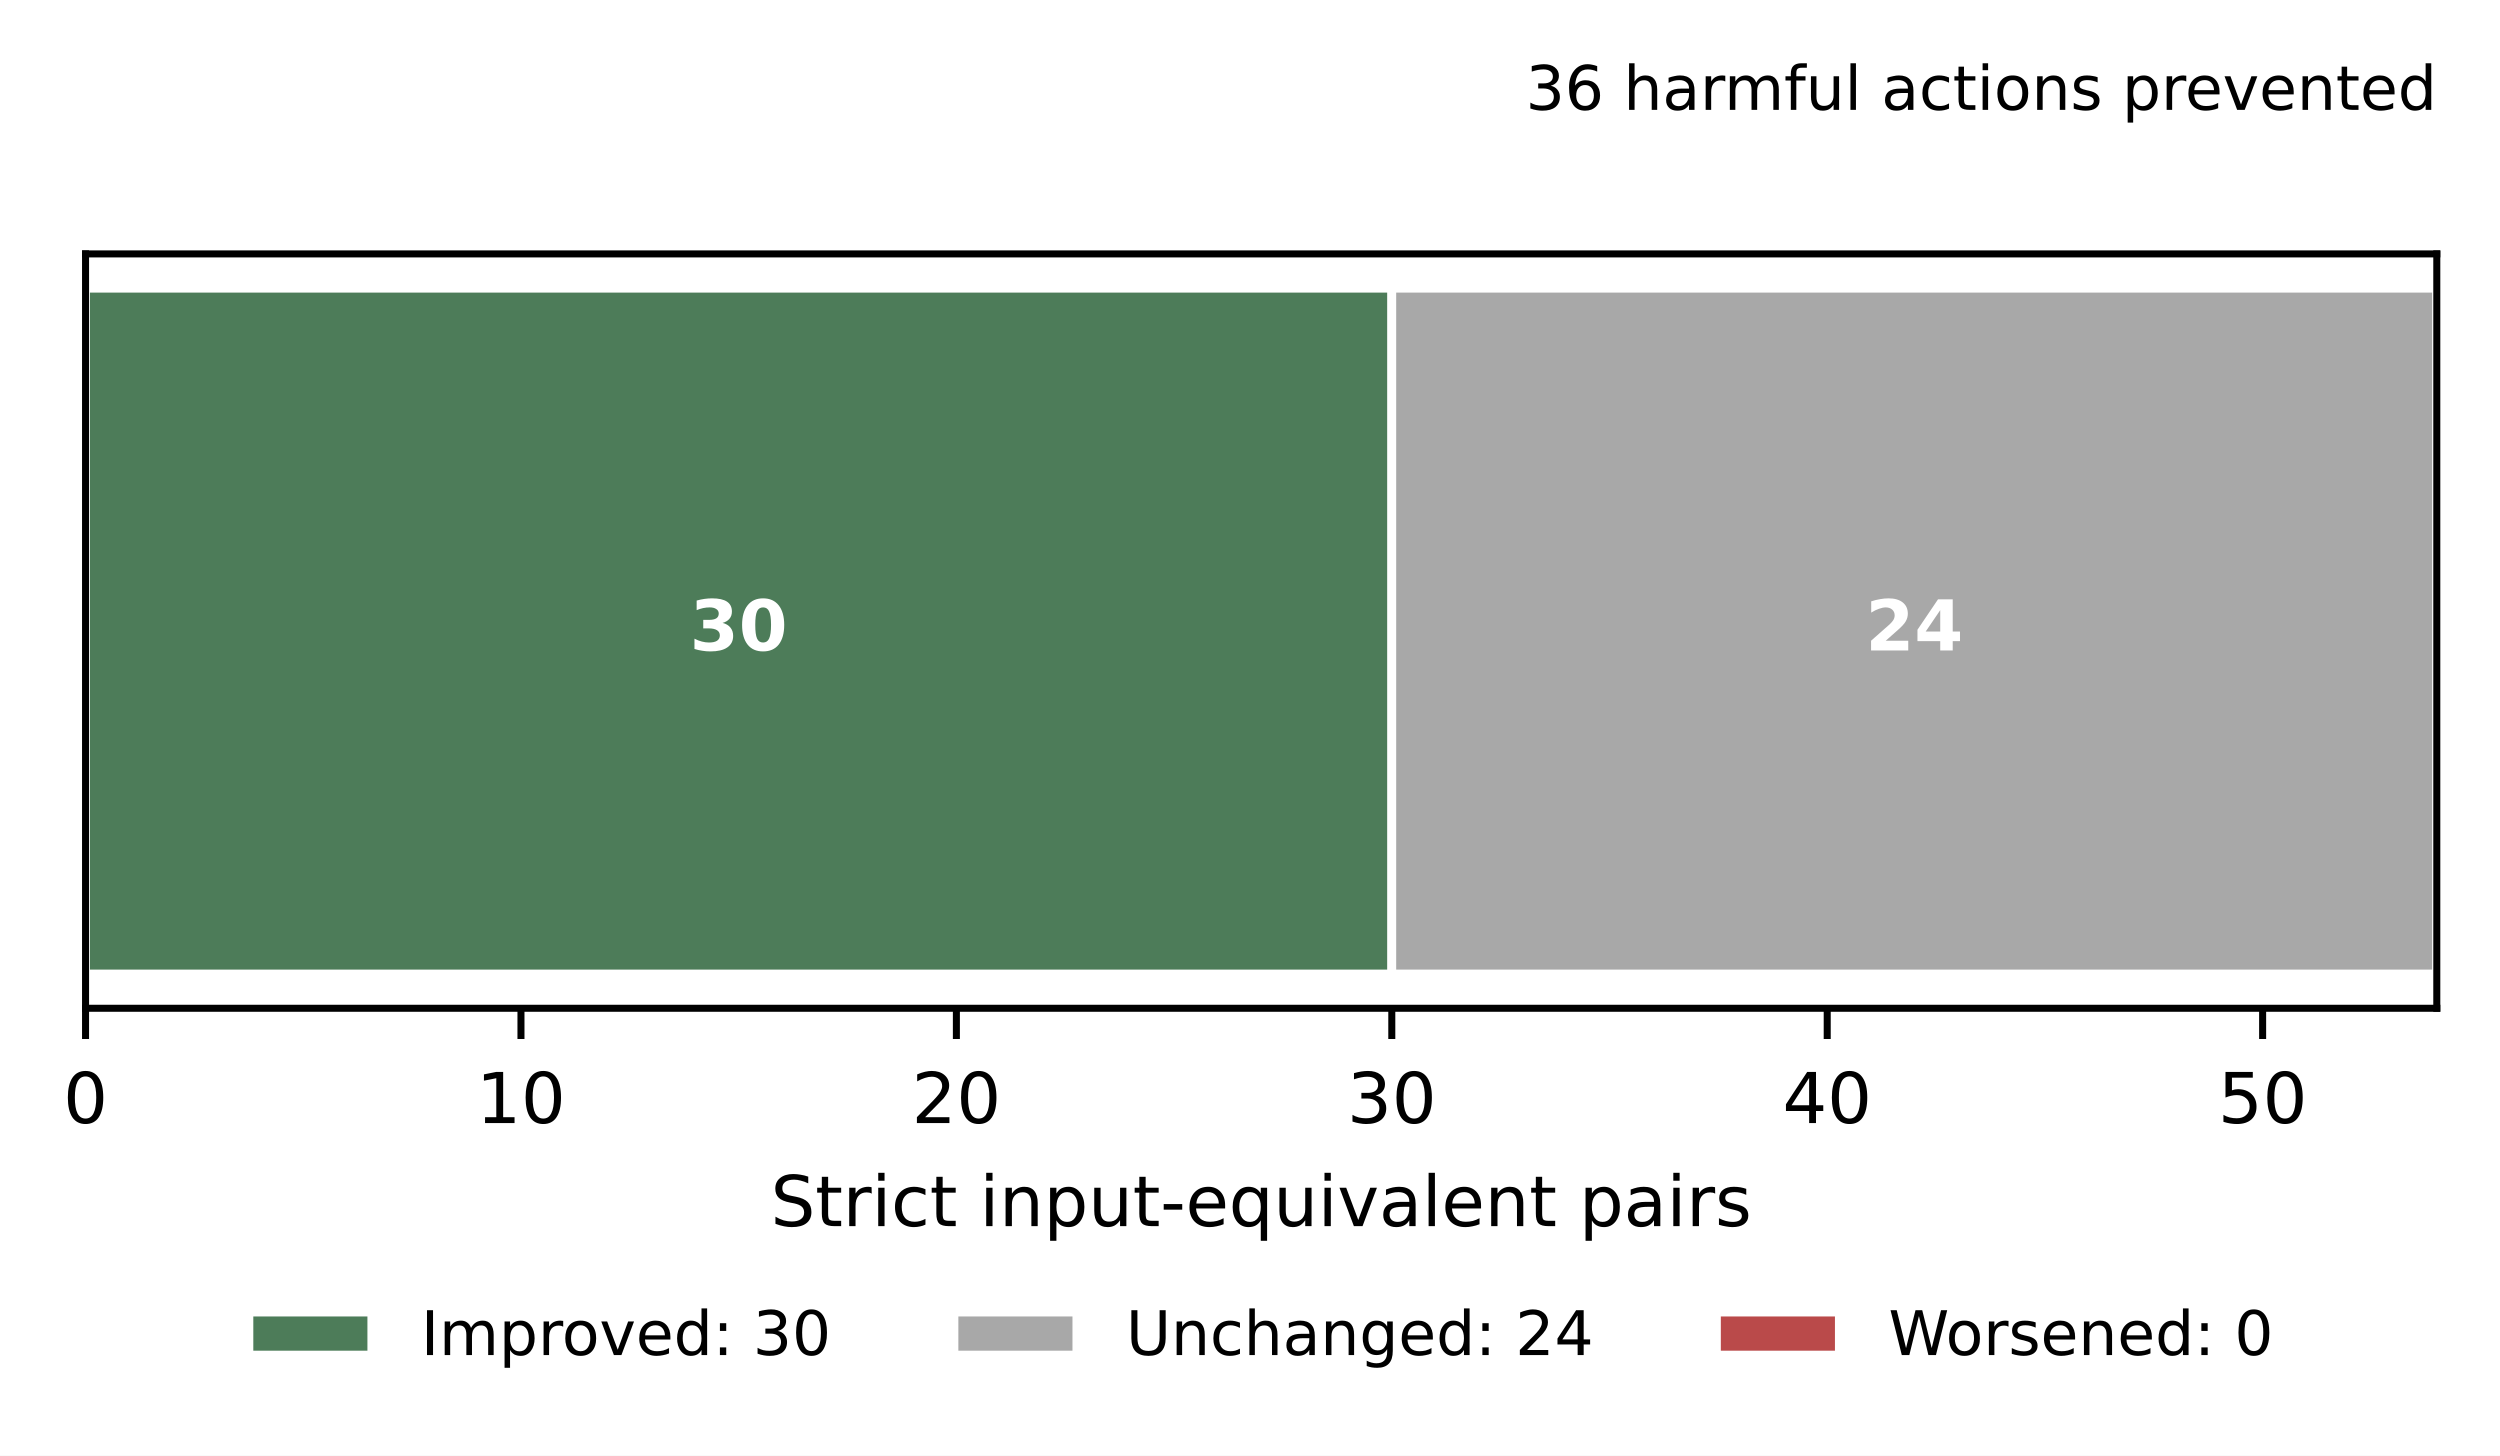
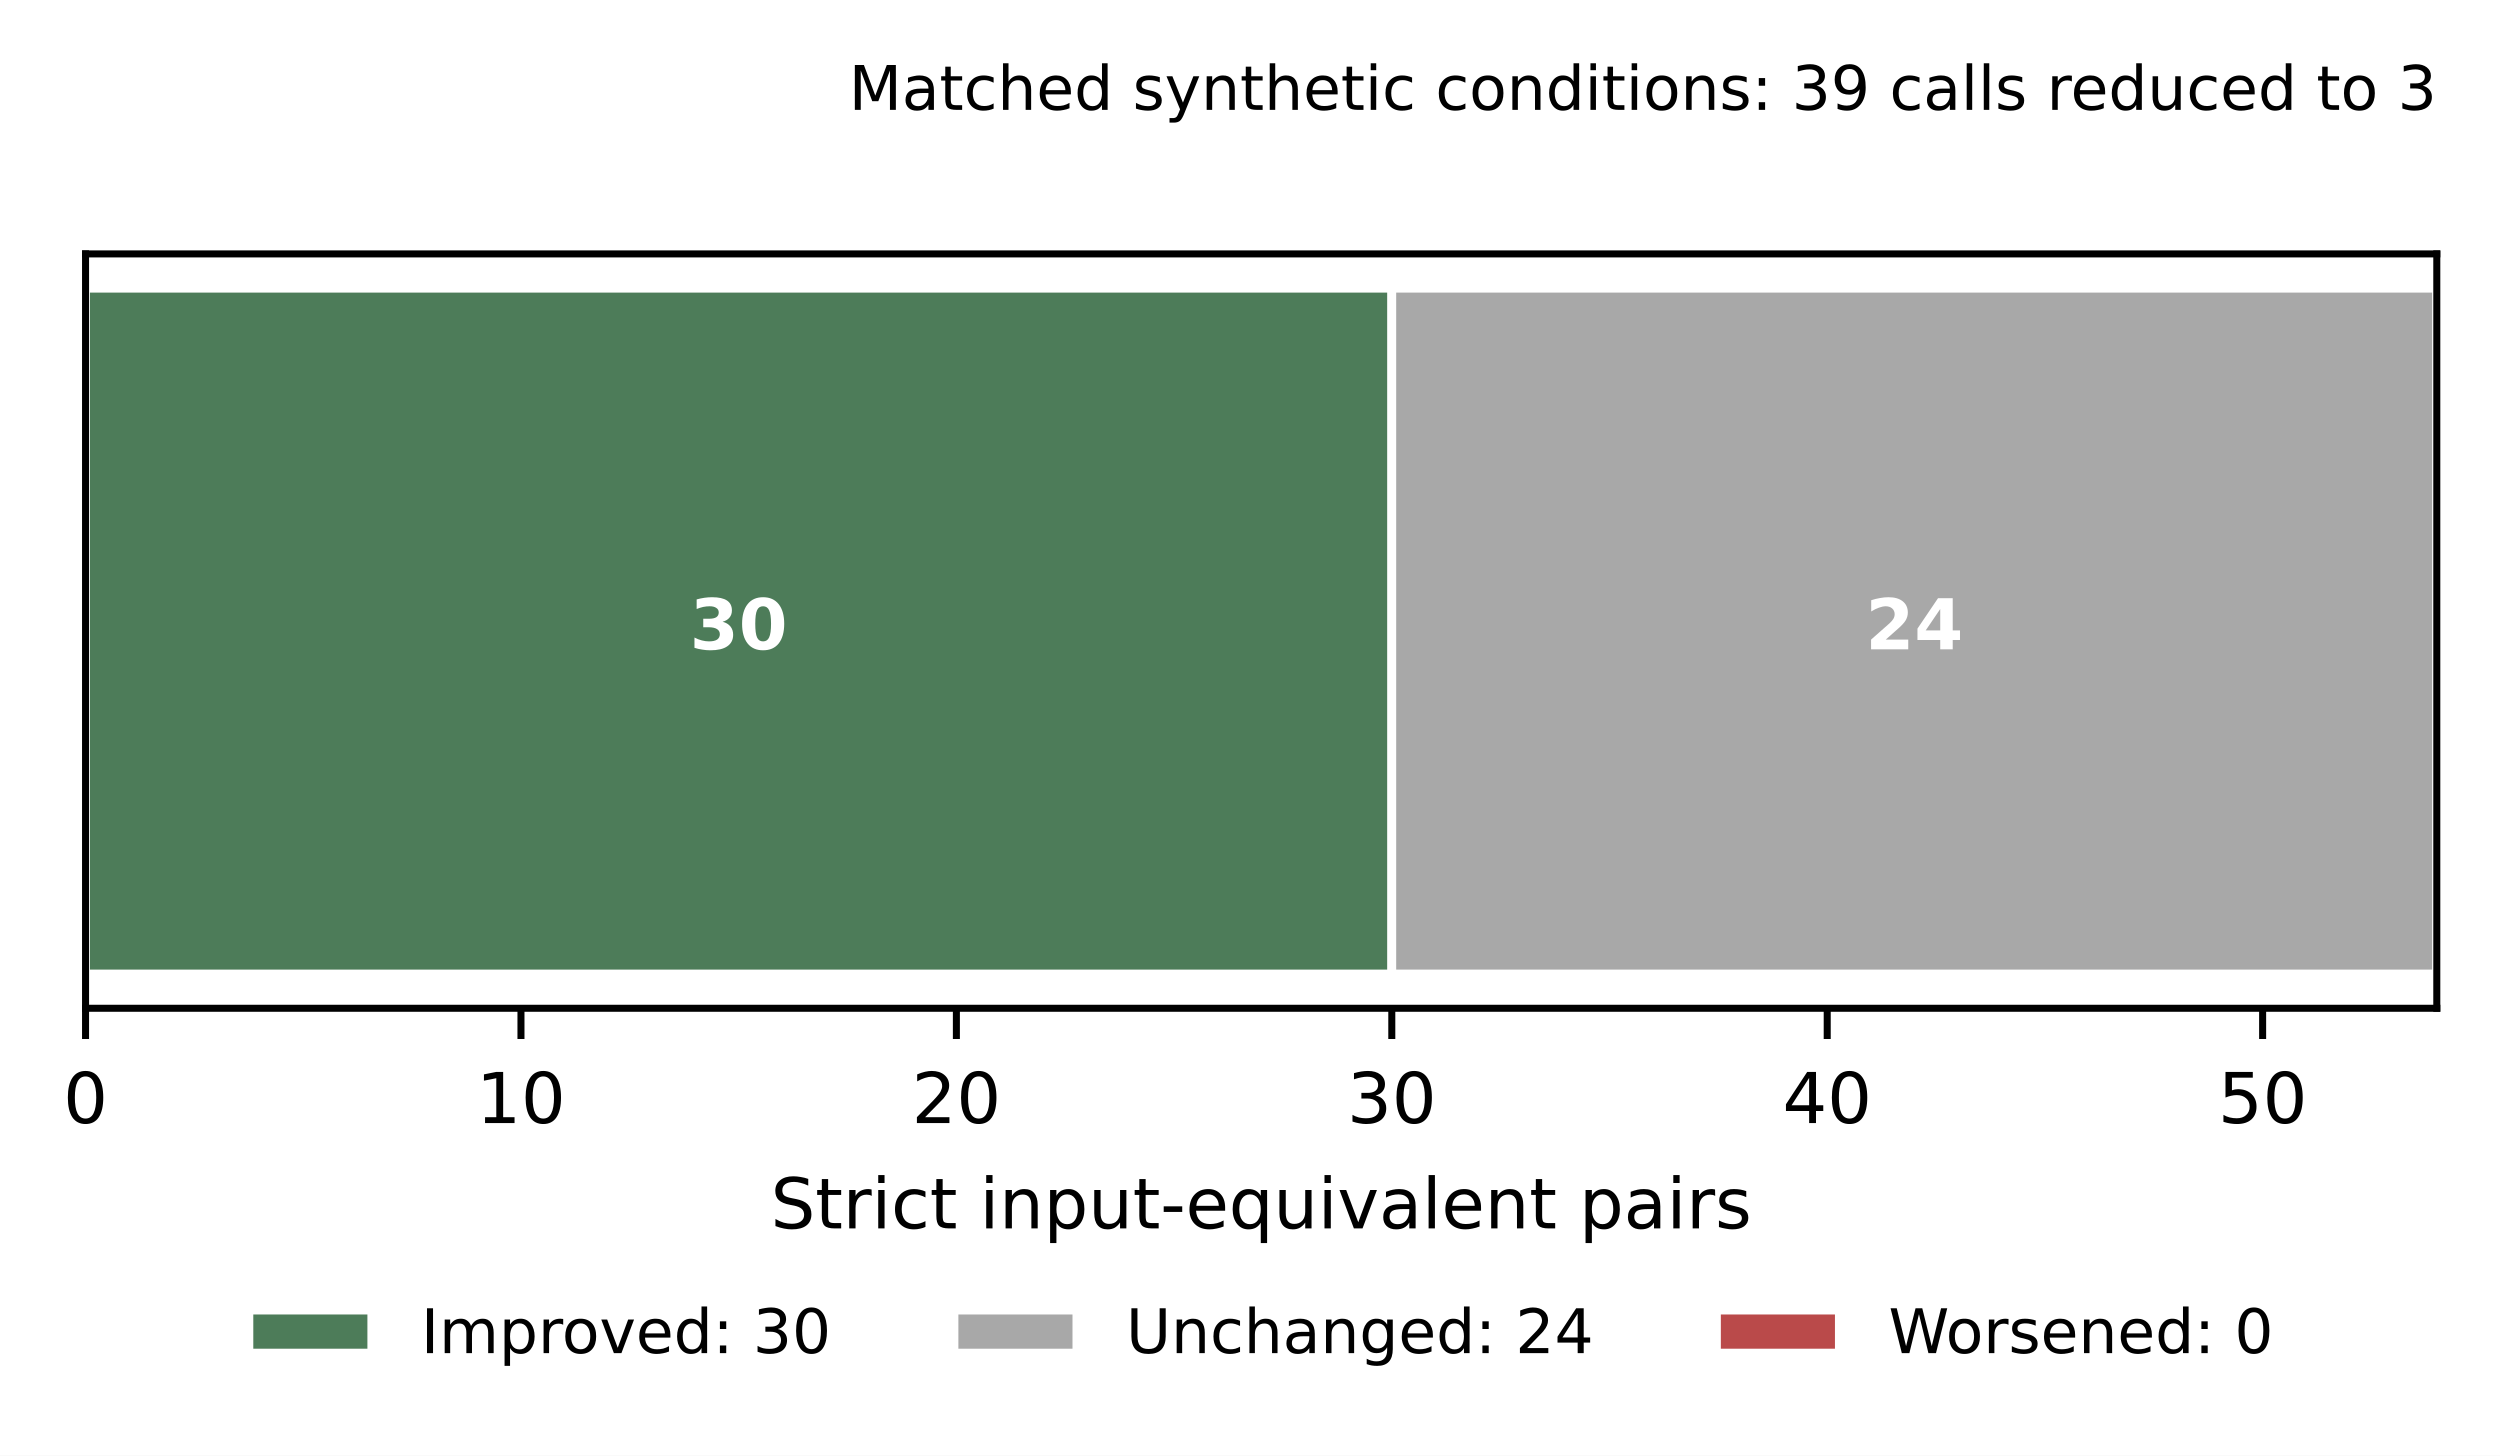
<svg xmlns="http://www.w3.org/2000/svg" xmlns:xlink="http://www.w3.org/1999/xlink" width="284.785pt" height="165.819pt" viewBox="0 0 284.785 165.819" version="1.1">
  <defs>
    <style type="text/css">*{stroke-linejoin: round; stroke-linecap: butt}</style>
  </defs>
  <g id="figure_1">
    <g id="patch_1">
      <path d="M 0 165.819  L 284.785 165.819  L 284.785 -0  L 0 -0  z " style="fill: #ffffff" />
    </g>
    <g id="axes_1">
      <g id="patch_2">
        <path d="M 9.745 114.856  L 277.585 114.856  L 277.585 28.924  L 9.745 28.924  z " style="fill: #ffffff" />
      </g>
      <g id="patch_3">
-         <path d="M 9.745 110.95  L 158.545 110.95  L 158.545 32.83  L 9.745 32.83  z " clip-path="url(#p834de6c1fe)" style="fill: #4d7c59; stroke: #ffffff; stroke-linejoin: miter" />
+         <path d="M 9.745 110.95  L 158.545 110.95  L 158.545 32.83  L 9.745 32.83  z " clip-path="url(#p64ec859edb)" style="fill: #4d7c59; stroke: #ffffff; stroke-linejoin: miter" />
      </g>
      <g id="patch_4">
-         <path d="M 158.545 110.95  L 277.585 110.95  L 277.585 32.83  L 158.545 32.83  z " clip-path="url(#p834de6c1fe)" style="fill: #a8a8a8; stroke: #ffffff; stroke-linejoin: miter" />
+         <path d="M 158.545 110.95  L 277.585 110.95  L 277.585 32.83  L 158.545 32.83  z " clip-path="url(#p64ec859edb)" style="fill: #a8a8a8; stroke: #ffffff; stroke-linejoin: miter" />
      </g>
      <g id="patch_5">
-         <path d="M 277.585 110.95  L 277.585 110.95  L 277.585 32.83  L 277.585 32.83  z " clip-path="url(#p834de6c1fe)" style="fill: #ba4a4a; stroke: #ffffff; stroke-linejoin: miter" />
+         <path d="M 277.585 110.95  L 277.585 110.95  L 277.585 32.83  L 277.585 32.83  z " clip-path="url(#p64ec859edb)" style="fill: #ba4a4a; stroke: #ffffff; stroke-linejoin: miter" />
      </g>
      <g id="matplotlib.axis_1">
        <g id="xtick_1">
          <g id="line2d_1">
            <defs>
-               <path id="meeaf85252c" d="M 0 0  L 0 3.5  " style="stroke: #000000; stroke-width: 0.8" />
+               <path id="me01064f8eb" d="M 0 0  L 0 3.5  " style="stroke: #000000; stroke-width: 0.8" />
            </defs>
            <g>
-               <use xlink:href="#meeaf85252c" x="9.745" y="114.856" style="stroke: #000000; stroke-width: 0.8" />
+               <use xlink:href="#me01064f8eb" x="9.745" y="114.856" style="stroke: #000000; stroke-width: 0.8" />
            </g>
          </g>
          <g id="text_1">
-             <text style="font: 8px 'DejaVu Sans'; text-anchor: middle" x="9.745" y="127.935" transform="rotate(-0 9.745 127.9349)">0</text>
+             <text style="font-size: 8px; font-family: 'DejaVu Sans'; text-anchor: middle" x="9.745" y="127.934" transform="rotate(-0 9.745 127.9342)">0</text>
          </g>
        </g>
        <g id="xtick_2">
          <g id="line2d_2">
            <g>
-               <use xlink:href="#meeaf85252c" x="59.345" y="114.856" style="stroke: #000000; stroke-width: 0.8" />
+               <use xlink:href="#me01064f8eb" x="59.345" y="114.856" style="stroke: #000000; stroke-width: 0.8" />
            </g>
          </g>
          <g id="text_2">
-             <text style="font: 8px 'DejaVu Sans'; text-anchor: middle" x="59.345" y="127.935" transform="rotate(-0 59.345 127.9349)">10</text>
+             <text style="font-size: 8px; font-family: 'DejaVu Sans'; text-anchor: middle" x="59.345" y="127.934" transform="rotate(-0 59.345 127.9342)">10</text>
          </g>
        </g>
        <g id="xtick_3">
          <g id="line2d_3">
            <g>
-               <use xlink:href="#meeaf85252c" x="108.945" y="114.856" style="stroke: #000000; stroke-width: 0.8" />
+               <use xlink:href="#me01064f8eb" x="108.945" y="114.856" style="stroke: #000000; stroke-width: 0.8" />
            </g>
          </g>
          <g id="text_3">
-             <text style="font: 8px 'DejaVu Sans'; text-anchor: middle" x="108.945" y="127.935" transform="rotate(-0 108.945 127.9349)">20</text>
+             <text style="font-size: 8px; font-family: 'DejaVu Sans'; text-anchor: middle" x="108.945" y="127.934" transform="rotate(-0 108.945 127.9342)">20</text>
          </g>
        </g>
        <g id="xtick_4">
          <g id="line2d_4">
            <g>
-               <use xlink:href="#meeaf85252c" x="158.545" y="114.856" style="stroke: #000000; stroke-width: 0.8" />
+               <use xlink:href="#me01064f8eb" x="158.545" y="114.856" style="stroke: #000000; stroke-width: 0.8" />
            </g>
          </g>
          <g id="text_4">
-             <text style="font: 8px 'DejaVu Sans'; text-anchor: middle" x="158.545" y="127.935" transform="rotate(-0 158.545 127.9349)">30</text>
+             <text style="font-size: 8px; font-family: 'DejaVu Sans'; text-anchor: middle" x="158.545" y="127.934" transform="rotate(-0 158.545 127.9342)">30</text>
          </g>
        </g>
        <g id="xtick_5">
          <g id="line2d_5">
            <g>
-               <use xlink:href="#meeaf85252c" x="208.145" y="114.856" style="stroke: #000000; stroke-width: 0.8" />
+               <use xlink:href="#me01064f8eb" x="208.145" y="114.856" style="stroke: #000000; stroke-width: 0.8" />
            </g>
          </g>
          <g id="text_5">
-             <text style="font: 8px 'DejaVu Sans'; text-anchor: middle" x="208.145" y="127.935" transform="rotate(-0 208.145 127.9349)">40</text>
+             <text style="font-size: 8px; font-family: 'DejaVu Sans'; text-anchor: middle" x="208.145" y="127.934" transform="rotate(-0 208.145 127.9342)">40</text>
          </g>
        </g>
        <g id="xtick_6">
          <g id="line2d_6">
            <g>
-               <use xlink:href="#meeaf85252c" x="257.745" y="114.856" style="stroke: #000000; stroke-width: 0.8" />
+               <use xlink:href="#me01064f8eb" x="257.745" y="114.856" style="stroke: #000000; stroke-width: 0.8" />
            </g>
          </g>
          <g id="text_6">
-             <text style="font: 8px 'DejaVu Sans'; text-anchor: middle" x="257.745" y="127.935" transform="rotate(-0 257.745 127.9349)">50</text>
+             <text style="font-size: 8px; font-family: 'DejaVu Sans'; text-anchor: middle" x="257.745" y="127.934" transform="rotate(-0 257.745 127.9342)">50</text>
          </g>
        </g>
        <g id="text_7">
-           <text style="font: 8px 'DejaVu Sans'; text-anchor: middle" x="143.665" y="139.677" transform="rotate(-0 143.665 139.6774)">Strict input-equivalent pairs</text>
+           <text style="font-size: 8px; font-family: 'DejaVu Sans'; text-anchor: middle" x="143.665" y="139.935" transform="rotate(-0 143.665 139.9349)">Strict input-equivalent pairs</text>
        </g>
      </g>
      <g id="matplotlib.axis_2" />
      <g id="patch_6">
        <path d="M 9.745 114.856  L 9.745 28.924  " style="fill: none; stroke: #000000; stroke-width: 0.8; stroke-linejoin: miter; stroke-linecap: square" />
      </g>
      <g id="patch_7">
        <path d="M 277.585 114.856  L 277.585 28.924  " style="fill: none; stroke: #000000; stroke-width: 0.8; stroke-linejoin: miter; stroke-linecap: square" />
      </g>
      <g id="patch_8">
        <path d="M 9.745 114.856  L 277.585 114.856  " style="fill: none; stroke: #000000; stroke-width: 0.8; stroke-linejoin: miter; stroke-linecap: square" />
      </g>
      <g id="patch_9">
        <path d="M 9.745 28.924  L 277.585 28.924  " style="fill: none; stroke: #000000; stroke-width: 0.8; stroke-linejoin: miter; stroke-linecap: square" />
      </g>
      <g id="text_8">
-         <text style="fill: #ffffff; font: 700 8px 'DejaVu Sans'; text-anchor: middle" x="84.145" y="74.098" transform="rotate(-0 84.145 74.09761)">30</text>
+         <text style="font-weight: 700; font-size: 8px; font-family: 'DejaVu Sans'; text-anchor: middle; fill: #ffffff" x="84.145" y="73.968" transform="rotate(-0 84.145 73.96823)">30</text>
      </g>
      <g id="text_9">
-         <text style="fill: #ffffff; font: 700 8px 'DejaVu Sans'; text-anchor: middle" x="218.065" y="74.098" transform="rotate(-0 218.065 74.09761)">24</text>
+         <text style="font-weight: 700; font-size: 8px; font-family: 'DejaVu Sans'; text-anchor: middle; fill: #ffffff" x="218.065" y="73.968" transform="rotate(-0 218.065 73.96823)">24</text>
      </g>
      <g id="text_10">
-         <text style="font: 7px 'DejaVu Sans'; text-anchor: end" x="277.585" y="12.519" transform="rotate(-0 277.585 12.51891)">36 harmful actions prevented</text>
+         <text style="font-size: 7px; font-family: 'DejaVu Sans'; text-anchor: end" x="277.585" y="12.519" transform="rotate(-0 277.585 12.51891)">Matched synthetic conditions: 39 calls reduced to 3</text>
      </g>
      <g id="legend_1">
        <g id="patch_10">
-           <path d="M 28.355 154.363  L 42.355 154.363  L 42.355 149.463  L 28.355 149.463  z " style="fill: #4d7c59; stroke: #ffffff; stroke-linejoin: miter" />
+           <path d="M 28.353 154.137  L 42.353 154.137  L 42.353 149.237  L 28.353 149.237  z " style="fill: #4d7c59; stroke: #ffffff; stroke-linejoin: miter" />
        </g>
        <g id="text_11">
-           <text style="font: 7px 'DejaVu Sans'; text-anchor: start" x="47.955" y="154.363" transform="rotate(-0 47.95531 154.3629)">Improved: 30</text>
+           <text style="font-size: 7px; font-family: 'DejaVu Sans'; text-anchor: start" x="47.953" y="154.137" transform="rotate(-0 47.95312 154.1371)">Improved: 30</text>
        </g>
        <g id="patch_11">
-           <path d="M 108.67 154.363  L 122.67 154.363  L 122.67 149.463  L 108.67 149.463  z " style="fill: #a8a8a8; stroke: #ffffff; stroke-linejoin: miter" />
+           <path d="M 108.672 154.137  L 122.672 154.137  L 122.672 149.237  L 108.672 149.237  z " style="fill: #a8a8a8; stroke: #ffffff; stroke-linejoin: miter" />
        </g>
        <g id="text_12">
-           <text style="font: 7px 'DejaVu Sans'; text-anchor: start" x="128.27" y="154.363" transform="rotate(-0 128.2705 154.3629)">Unchanged: 24</text>
+           <text style="font-size: 7px; font-family: 'DejaVu Sans'; text-anchor: start" x="128.272" y="154.137" transform="rotate(-0 128.2716 154.1371)">Unchanged: 24</text>
        </g>
        <g id="patch_12">
-           <path d="M 195.526 154.363  L 209.526 154.363  L 209.526 149.463  L 195.526 149.463  z " style="fill: #ba4a4a; stroke: #ffffff; stroke-linejoin: miter" />
+           <path d="M 195.527 154.137  L 209.527 154.137  L 209.527 149.237  L 195.527 149.237  z " style="fill: #ba4a4a; stroke: #ffffff; stroke-linejoin: miter" />
        </g>
        <g id="text_13">
-           <text style="font: 7px 'DejaVu Sans'; text-anchor: start" x="215.126" y="154.363" transform="rotate(-0 215.1262 154.3629)">Worsened: 0</text>
+           <text style="font-size: 7px; font-family: 'DejaVu Sans'; text-anchor: start" x="215.127" y="154.137" transform="rotate(-0 215.1273 154.1371)">Worsened: 0</text>
        </g>
      </g>
    </g>
  </g>
  <defs>
-     <clipPath id="p834de6c1fe">
+     <clipPath id="p64ec859edb">
      <rect x="9.745" y="28.924" width="267.84" height="85.932" />
    </clipPath>
  </defs>
</svg>
